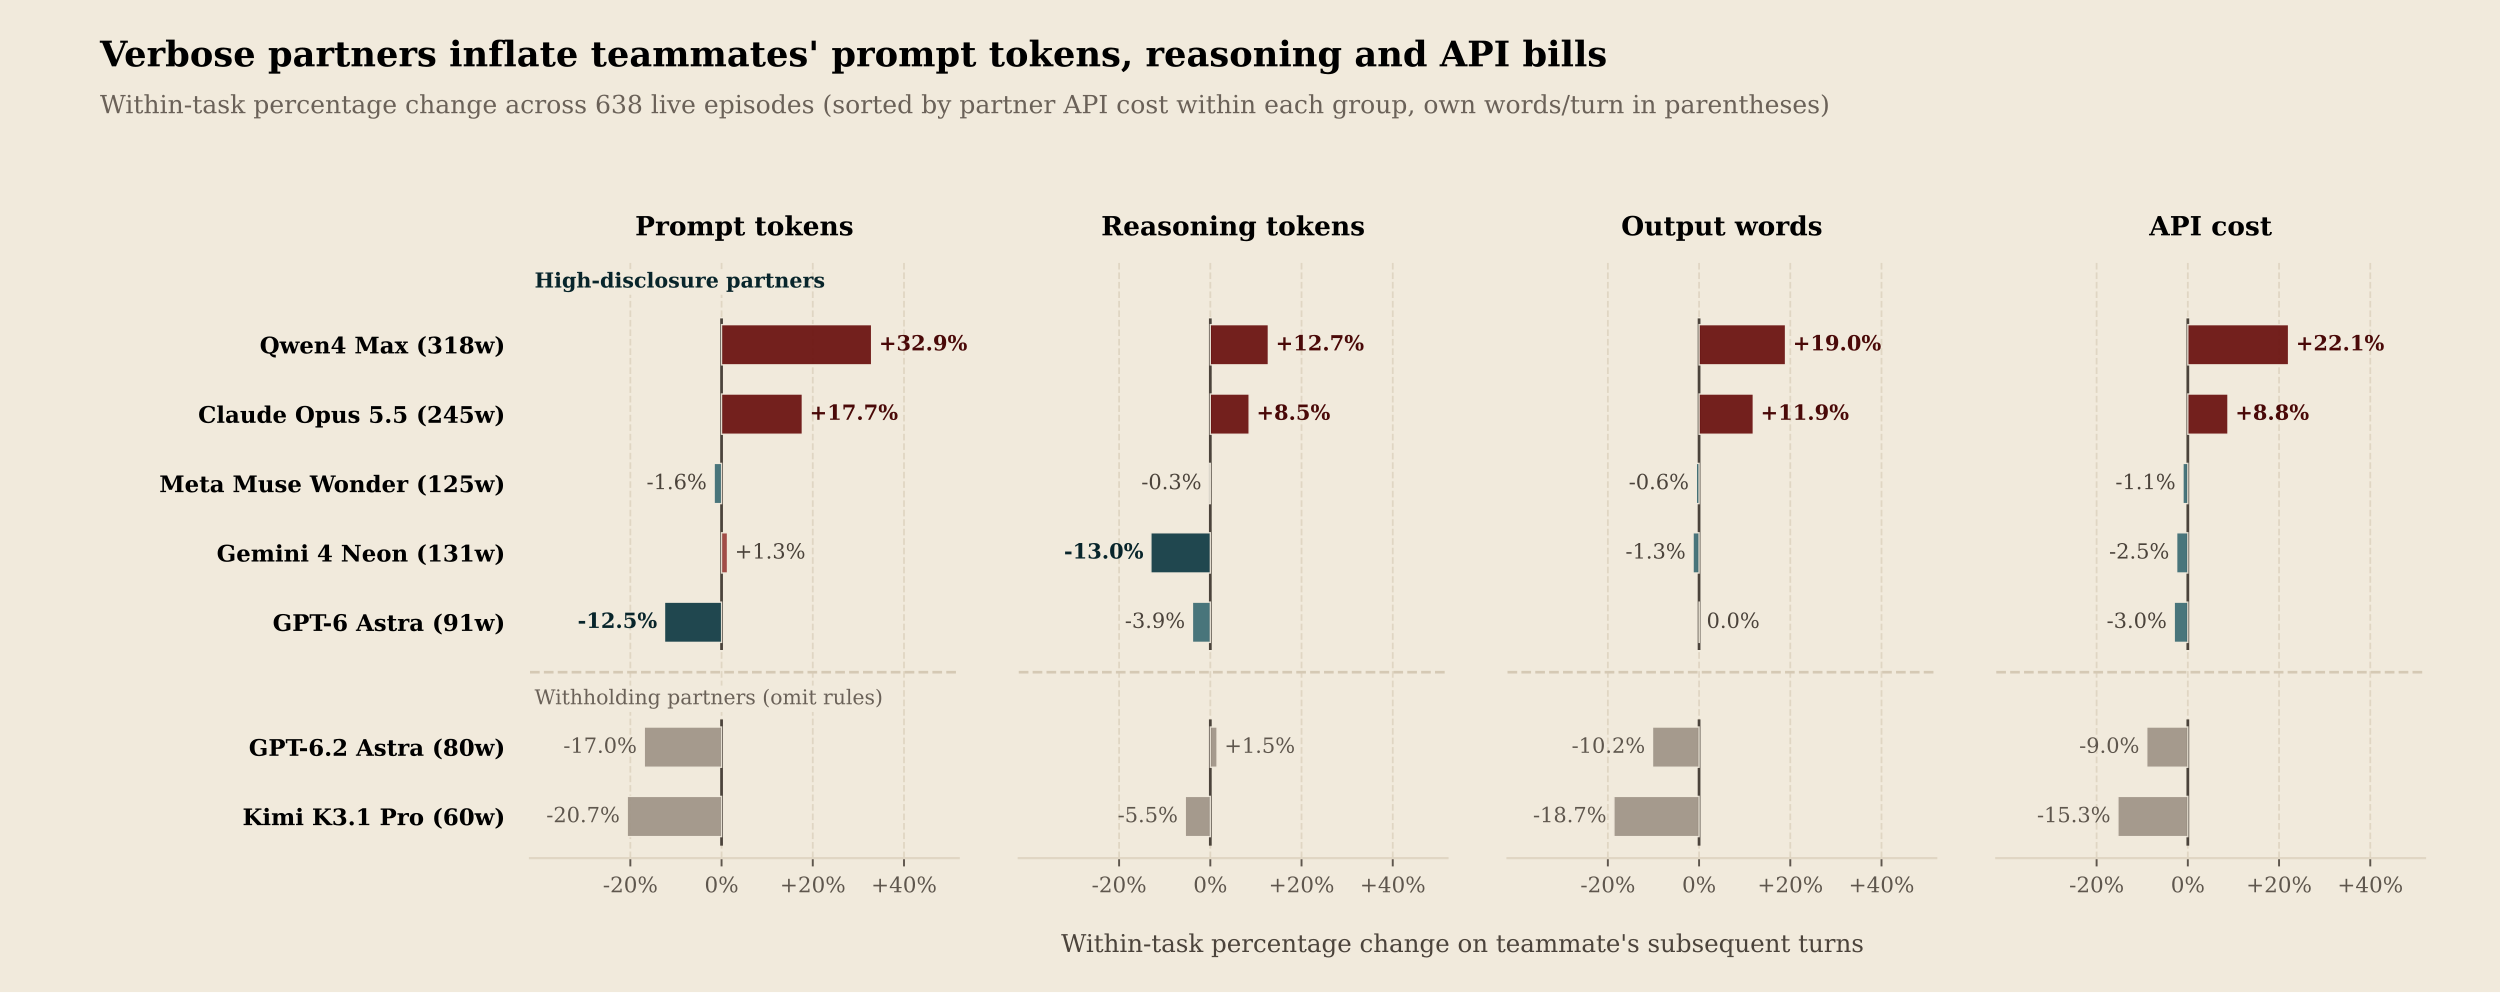
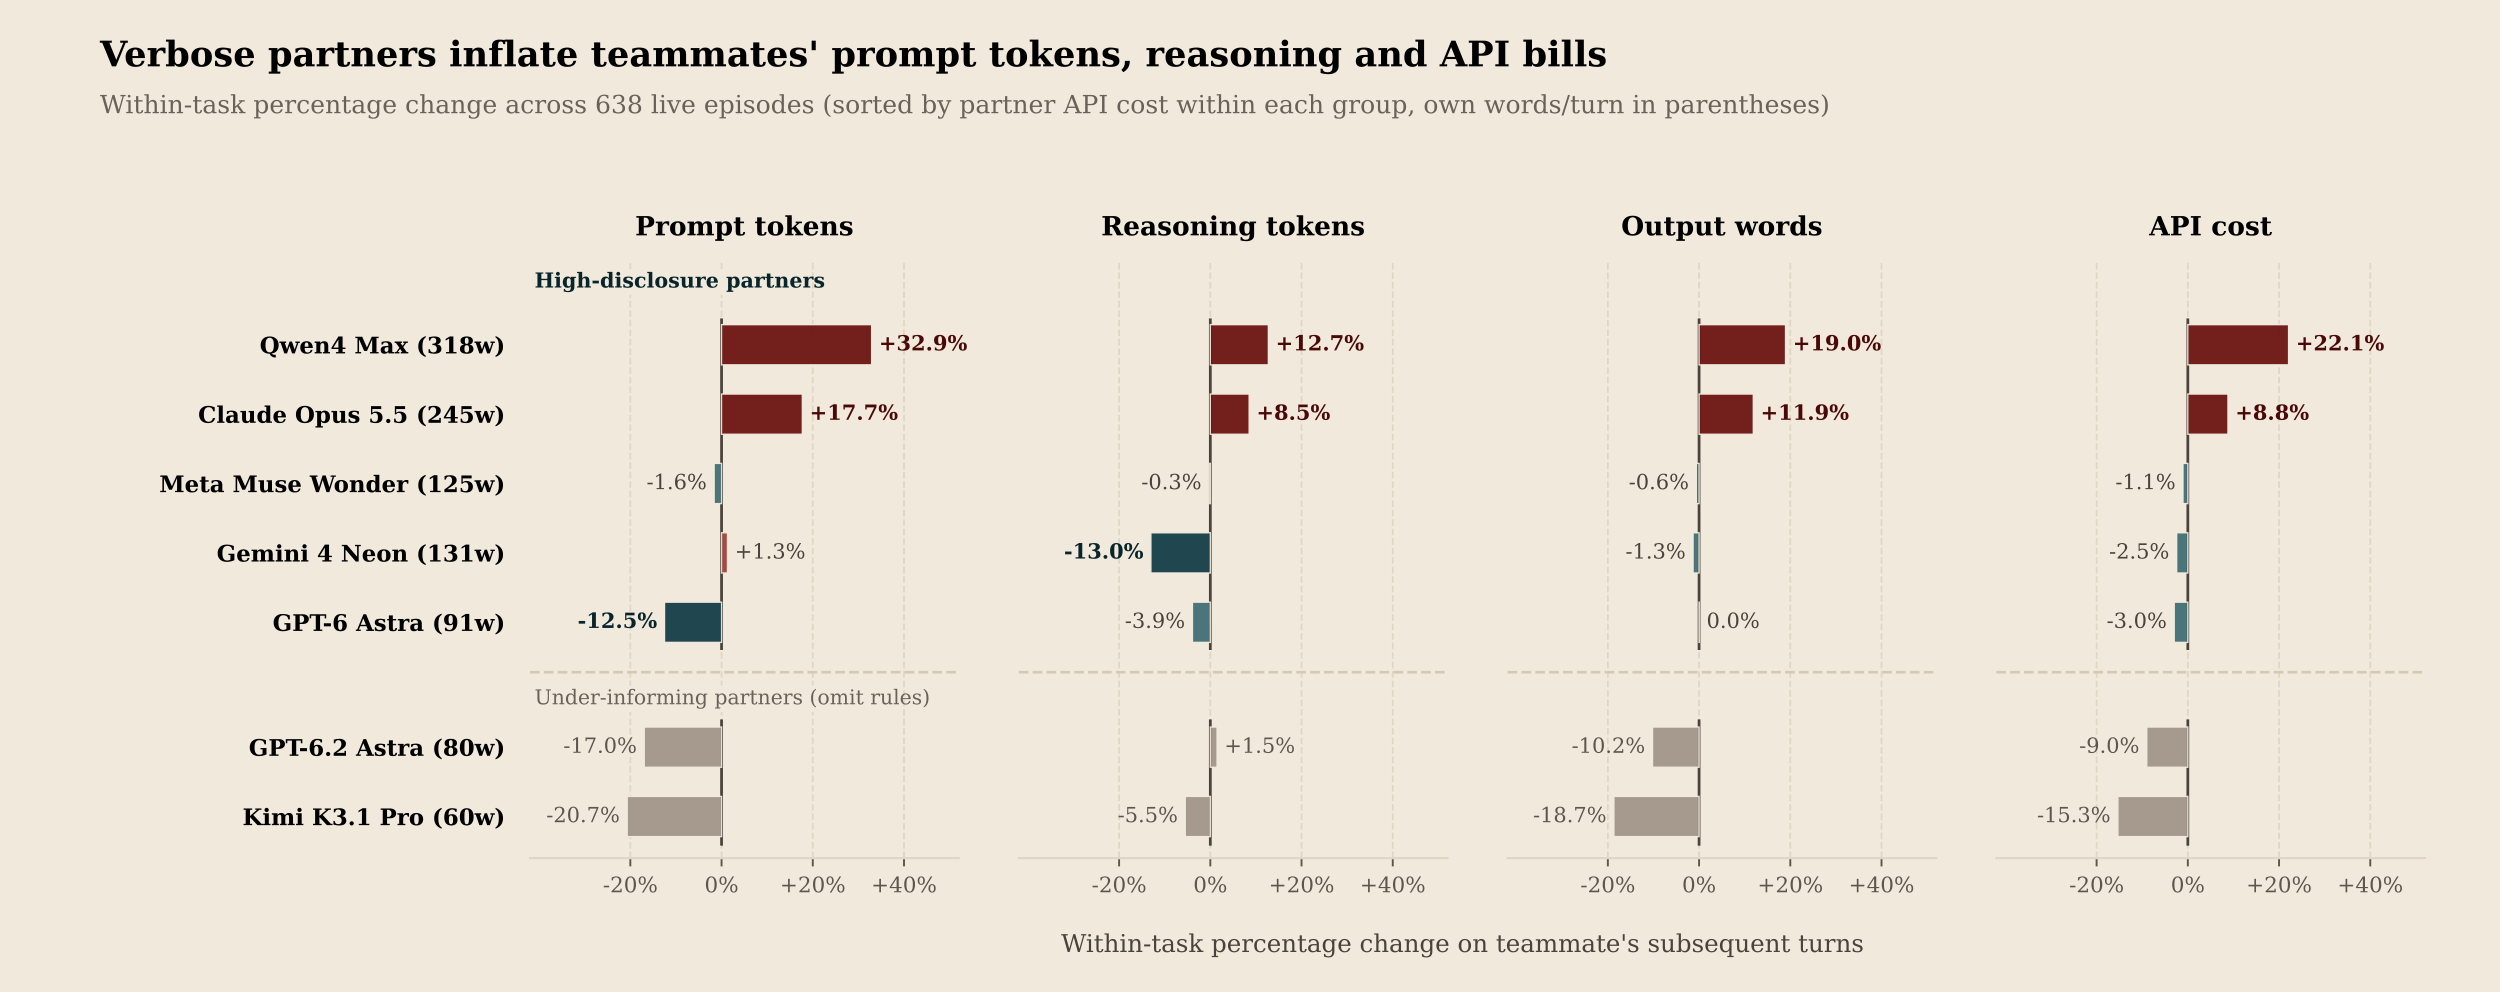
<svg xmlns="http://www.w3.org/2000/svg" xmlns:xlink="http://www.w3.org/1999/xlink" width="907.2pt" height="360pt" viewBox="0 0 907.2 360" version="1.1">
  <defs>
    <style type="text/css">*{stroke-linejoin: round; stroke-linecap: butt}</style>
  </defs>
  <g id="figure_1">
    <g id="patch_1">
      <path d="M 0 360  L 907.2 360  L 907.2 0  L 0 0  z " style="fill: #f1eadc" />
    </g>
    <g id="axes_1">
      <g id="patch_2">
        <path d="M 192.326 311.4  L 347.905 311.4  L 347.905 95.4  L 192.326 95.4  z " style="fill: #f1eadc" />
      </g>
      <g id="matplotlib.axis_1">
        <g id="xtick_1">
          <g id="line2d_1">
            <path d="M 228.738 311.4  L 228.738 95.4  " clip-path="url(#p241f38b1f4)" style="fill: none; stroke-dasharray: 2.405,1.04; stroke-dashoffset: 0; stroke: #e0d6c3; stroke-width: 0.65" />
          </g>
          <g id="line2d_2">
            <defs>
              <path id="mbff8ff7d88" d="M 0 0  L 0 3  " style="stroke: #5e564d; stroke-width: 0.7" />
            </defs>
            <g>
              <use xlink:href="#mbff8ff7d88" x="228.738" y="311.4" style="fill: #5e564d; stroke: #5e564d; stroke-width: 0.7" />
            </g>
          </g>
          <g id="text_1">
            <text style="font-size: 7.8px; font-family: 'Georgia', 'DejaVu Serif', serif; text-anchor: middle; fill: #5e564d" x="228.738" y="323.8" transform="rotate(-0 228.7384 323.7995)">-20%</text>
          </g>
        </g>
        <g id="xtick_2">
          <g id="line2d_3">
            <path d="M 261.84 311.4  L 261.84 95.4  " clip-path="url(#p241f38b1f4)" style="fill: none; stroke-dasharray: 2.405,1.04; stroke-dashoffset: 0; stroke: #e0d6c3; stroke-width: 0.65" />
          </g>
          <g id="line2d_4">
            <g>
              <use xlink:href="#mbff8ff7d88" x="261.84" y="311.4" style="fill: #5e564d; stroke: #5e564d; stroke-width: 0.7" />
            </g>
          </g>
          <g id="text_2">
            <text style="font-size: 7.8px; font-family: 'Georgia', 'DejaVu Serif', serif; text-anchor: middle; fill: #5e564d" x="261.84" y="323.8" transform="rotate(-0 261.8403 323.7995)">0%</text>
          </g>
        </g>
        <g id="xtick_3">
          <g id="line2d_5">
            <path d="M 294.942 311.4  L 294.942 95.4  " clip-path="url(#p241f38b1f4)" style="fill: none; stroke-dasharray: 2.405,1.04; stroke-dashoffset: 0; stroke: #e0d6c3; stroke-width: 0.65" />
          </g>
          <g id="line2d_6">
            <g>
              <use xlink:href="#mbff8ff7d88" x="294.942" y="311.4" style="fill: #5e564d; stroke: #5e564d; stroke-width: 0.7" />
            </g>
          </g>
          <g id="text_3">
            <text style="font-size: 7.8px; font-family: 'Georgia', 'DejaVu Serif', serif; text-anchor: middle; fill: #5e564d" x="294.942" y="323.8" transform="rotate(-0 294.9421 323.7995)">+20%</text>
          </g>
        </g>
        <g id="xtick_4">
          <g id="line2d_7">
            <path d="M 328.044 311.4  L 328.044 95.4  " clip-path="url(#p241f38b1f4)" style="fill: none; stroke-dasharray: 2.405,1.04; stroke-dashoffset: 0; stroke: #e0d6c3; stroke-width: 0.65" />
          </g>
          <g id="line2d_8">
            <g>
              <use xlink:href="#mbff8ff7d88" x="328.044" y="311.4" style="fill: #5e564d; stroke: #5e564d; stroke-width: 0.7" />
            </g>
          </g>
          <g id="text_4">
            <text style="font-size: 7.8px; font-family: 'Georgia', 'DejaVu Serif', serif; text-anchor: middle; fill: #5e564d" x="328.044" y="323.8" transform="rotate(-0 328.0439 323.7995)">+40%</text>
          </g>
        </g>
      </g>
      <g id="matplotlib.axis_2">
        <g id="ytick_1">
          <g id="text_5">
            <text style="font-weight: 700; font-size: 8.3px; font-family: 'Georgia', 'DejaVu Serif', serif; text-anchor: end" x="183.326" y="128.245" transform="rotate(-0 183.3264 128.2451)">Qwen4 Max (318w)</text>
          </g>
        </g>
        <g id="ytick_2">
          <g id="text_6">
            <text style="font-weight: 700; font-size: 8.3px; font-family: 'Georgia', 'DejaVu Serif', serif; text-anchor: end" x="183.326" y="153.42" transform="rotate(-0 183.3264 153.42)">Claude Opus 5.5 (245w)</text>
          </g>
        </g>
        <g id="ytick_3">
          <g id="text_7">
            <text style="font-weight: 700; font-size: 8.3px; font-family: 'Georgia', 'DejaVu Serif', serif; text-anchor: end" x="183.326" y="178.595" transform="rotate(-0 183.3264 178.5948)">Meta Muse Wonder (125w)</text>
          </g>
        </g>
        <g id="ytick_4">
          <g id="text_8">
            <text style="font-weight: 700; font-size: 8.3px; font-family: 'Georgia', 'DejaVu Serif', serif; text-anchor: end" x="183.326" y="203.77" transform="rotate(-0 183.3264 203.7696)">Gemini 4 Neon (131w)</text>
          </g>
        </g>
        <g id="ytick_5">
          <g id="text_9">
            <text style="font-weight: 700; font-size: 8.3px; font-family: 'Georgia', 'DejaVu Serif', serif; text-anchor: end" x="183.326" y="228.944" transform="rotate(-0 183.3264 228.9444)">GPT-6 Astra (91w)</text>
          </g>
        </g>
        <g id="ytick_6">
          <g id="text_10">
            <text style="font-weight: 700; font-size: 8.3px; font-family: 'Georgia', 'DejaVu Serif', serif; text-anchor: end" x="183.326" y="274.259" transform="rotate(-0 183.3264 274.2591)">GPT-6.2 Astra (80w)</text>
          </g>
        </g>
        <g id="ytick_7">
          <g id="text_11">
            <text style="font-weight: 700; font-size: 8.3px; font-family: 'Georgia', 'DejaVu Serif', serif; text-anchor: end" x="183.326" y="299.434" transform="rotate(-0 183.3264 299.4339)">Kimi K3.1 Pro (60w)</text>
          </g>
        </g>
      </g>
      <g id="line2d_9">
        <path d="M 192.326 243.931  L 347.905 243.931  " clip-path="url(#p241f38b1f4)" style="fill: none; stroke-dasharray: 3.515,1.52; stroke-dashoffset: 0; stroke: #d5c9b4; stroke-width: 0.95" />
      </g>
      <g id="LineCollection_1">
        <path d="M 261.84 115.54  L 261.84 235.876  " clip-path="url(#p241f38b1f4)" style="fill: none; stroke: #4b433b" />
        <path d="M 261.84 261.05  L 261.84 306.869  " clip-path="url(#p241f38b1f4)" style="fill: none; stroke: #4b433b" />
      </g>
      <g id="patch_3">
        <path d="M 192.326 311.4  L 347.905 311.4  " style="fill: none; stroke: #e0d6c3; stroke-width: 0.8; stroke-linejoin: miter; stroke-linecap: square" />
      </g>
      <g id="patch_4">
        <path d="M 261.84 117.806  L 316.3 117.806  L 316.3 132.407  L 261.84 132.407  z " clip-path="url(#p241f38b1f4)" style="fill: #680f0d; opacity: 0.92; stroke: #f1eadc; stroke-width: 0.5; stroke-linejoin: miter" />
      </g>
      <g id="text_12">
        <text style="font-weight: 700; font-size: 7.6px; font-family: 'Georgia', 'DejaVu Serif', serif; text-anchor: start; fill: #4a0908" x="318.948" y="127.157" transform="rotate(-0 318.9477 127.1566)">+32.9%</text>
      </g>
      <g id="patch_5">
        <path d="M 261.84 142.98  L 291.159 142.98  L 291.159 157.582  L 261.84 157.582  z " clip-path="url(#p241f38b1f4)" style="fill: #680f0d; opacity: 0.92; stroke: #f1eadc; stroke-width: 0.5; stroke-linejoin: miter" />
      </g>
      <g id="text_13">
        <text style="font-weight: 700; font-size: 7.6px; font-family: 'Georgia', 'DejaVu Serif', serif; text-anchor: start; fill: #4a0908" x="293.807" y="152.331" transform="rotate(-0 293.8074 152.3314)">+17.7%</text>
      </g>
      <g id="patch_6">
        <path d="M 261.84 168.155  L 259.138 168.155  L 259.138 182.757  L 261.84 182.757  z " clip-path="url(#p241f38b1f4)" style="fill: #3b6b73; opacity: 0.92; stroke: #f1eadc; stroke-width: 0.5; stroke-linejoin: miter" />
      </g>
      <g id="text_14">
        <text style="font-size: 7.6px; font-family: 'Georgia', 'DejaVu Serif', serif; text-anchor: end; fill: #4b433b" x="256.49" y="177.506" transform="rotate(-0 256.4903 177.5062)">-1.6%</text>
      </g>
      <g id="patch_7">
        <path d="M 261.84 193.33  L 263.997 193.33  L 263.997 207.931  L 261.84 207.931  z " clip-path="url(#p241f38b1f4)" style="fill: #9a3f3b; opacity: 0.92; stroke: #f1eadc; stroke-width: 0.5; stroke-linejoin: miter" />
      </g>
      <g id="text_15">
        <text style="font-size: 7.6px; font-family: 'Georgia', 'DejaVu Serif', serif; text-anchor: start; fill: #4b433b" x="266.645" y="202.681" transform="rotate(-0 266.6452 202.6811)">+1.3%</text>
      </g>
      <g id="patch_8">
        <path d="M 261.84 218.505  L 241.139 218.505  L 241.139 233.106  L 261.84 233.106  z " clip-path="url(#p241f38b1f4)" style="fill: #0e3a43; opacity: 0.92; stroke: #f1eadc; stroke-width: 0.5; stroke-linejoin: miter" />
      </g>
      <g id="text_16">
        <text style="font-weight: 700; font-size: 7.6px; font-family: 'Georgia', 'DejaVu Serif', serif; text-anchor: end; fill: #08252b" x="238.491" y="227.856" transform="rotate(-0 238.4911 227.8559)">-12.5%</text>
      </g>
      <g id="patch_9">
        <path d="M 261.84 263.82  L 233.78 263.82  L 233.78 278.421  L 261.84 278.421  z " clip-path="url(#p241f38b1f4)" style="fill: #9e9487; opacity: 0.92; stroke: #f1eadc; stroke-width: 0.5; stroke-linejoin: miter" />
      </g>
      <g id="text_17">
        <text style="font-size: 7.6px; font-family: 'Georgia', 'DejaVu Serif', serif; text-anchor: end; fill: #5e564d" x="231.132" y="273.171" transform="rotate(-0 231.1323 273.1706)">-17.0%</text>
      </g>
      <g id="patch_10">
        <path d="M 261.84 288.994  L 227.593 288.994  L 227.593 303.596  L 261.84 303.596  z " clip-path="url(#p241f38b1f4)" style="fill: #9e9487; opacity: 0.92; stroke: #f1eadc; stroke-width: 0.5; stroke-linejoin: miter" />
      </g>
      <g id="text_18">
        <text style="font-size: 7.6px; font-family: 'Georgia', 'DejaVu Serif', serif; text-anchor: end; fill: #5e564d" x="224.944" y="298.345" transform="rotate(-0 224.9445 298.3454)">-20.7%</text>
      </g>
      <g id="text_19">
        <text style="font-weight: 700; font-size: 9.6px; font-family: 'Georgia', 'DejaVu Serif', serif; text-anchor: middle" x="270.116" y="85.4" transform="rotate(-0 270.1157 85.4)">Prompt tokens</text>
      </g>
      <g id="text_20">
        <g id="patch_11">
          <path d="M 193.006 106.948  L 292.029 106.948  L 292.029 97.699  L 193.006 97.699  z " style="fill: #f1eadc" />
        </g>
        <text style="font-weight: 700; font-size: 7.5px; font-family: 'Georgia', 'DejaVu Serif', serif; text-anchor: start; fill: #08252b" x="193.981" y="104.347" transform="rotate(-0 193.9815 104.3469)">High-disclosure partners</text>
      </g>
      <g id="text_21">
        <g id="patch_12">
-           <path d="M 192.797 258.359  L 306.422 258.359  L 306.422 248.789  L 192.797 248.789  z " style="fill: #f1eadc" />
-         </g>
-         <text style="font-size: 7.4px; font-family: 'Georgia', 'DejaVu Serif', serif; text-anchor: start; fill: #6a6158" x="193.981" y="255.57" transform="rotate(-0 193.9815 255.5704)">Withholding partners (omit rules)</text>
+           <path d="M 192.797 258.36  L 321.592 258.36  L 321.592 248.789  L 192.797 248.789  z " style="fill: #f1eadc" />
+         </g>
+         <text style="font-size: 7.4px; font-family: 'Georgia', 'DejaVu Serif', serif; text-anchor: start; fill: #6a6158" x="193.981" y="255.571" transform="rotate(-0 193.9815 255.5708)">Under-informing partners (omit rules)</text>
      </g>
    </g>
    <g id="axes_2">
      <g id="patch_13">
        <path d="M 369.686 311.4  L 525.265 311.4  L 525.265 95.4  L 369.686 95.4  z " style="fill: #f1eadc" />
      </g>
      <g id="matplotlib.axis_3">
        <g id="xtick_5">
          <g id="line2d_10">
            <path d="M 406.098 311.4  L 406.098 95.4  " clip-path="url(#pdead4eff38)" style="fill: none; stroke-dasharray: 2.405,1.04; stroke-dashoffset: 0; stroke: #e0d6c3; stroke-width: 0.65" />
          </g>
          <g id="line2d_11">
            <g>
              <use xlink:href="#mbff8ff7d88" x="406.098" y="311.4" style="fill: #5e564d; stroke: #5e564d; stroke-width: 0.7" />
            </g>
          </g>
          <g id="text_22">
            <text style="font-size: 7.8px; font-family: 'Georgia', 'DejaVu Serif', serif; text-anchor: middle; fill: #5e564d" x="406.098" y="323.8" transform="rotate(-0 406.0981 323.7995)">-20%</text>
          </g>
        </g>
        <g id="xtick_6">
          <g id="line2d_12">
            <path d="M 439.2 311.4  L 439.2 95.4  " clip-path="url(#pdead4eff38)" style="fill: none; stroke-dasharray: 2.405,1.04; stroke-dashoffset: 0; stroke: #e0d6c3; stroke-width: 0.65" />
          </g>
          <g id="line2d_13">
            <g>
              <use xlink:href="#mbff8ff7d88" x="439.2" y="311.4" style="fill: #5e564d; stroke: #5e564d; stroke-width: 0.7" />
            </g>
          </g>
          <g id="text_23">
            <text style="font-size: 7.8px; font-family: 'Georgia', 'DejaVu Serif', serif; text-anchor: middle; fill: #5e564d" x="439.2" y="323.8" transform="rotate(-0 439.1999 323.7995)">0%</text>
          </g>
        </g>
        <g id="xtick_7">
          <g id="line2d_14">
            <path d="M 472.302 311.4  L 472.302 95.4  " clip-path="url(#pdead4eff38)" style="fill: none; stroke-dasharray: 2.405,1.04; stroke-dashoffset: 0; stroke: #e0d6c3; stroke-width: 0.65" />
          </g>
          <g id="line2d_15">
            <g>
              <use xlink:href="#mbff8ff7d88" x="472.302" y="311.4" style="fill: #5e564d; stroke: #5e564d; stroke-width: 0.7" />
            </g>
          </g>
          <g id="text_24">
            <text style="font-size: 7.8px; font-family: 'Georgia', 'DejaVu Serif', serif; text-anchor: middle; fill: #5e564d" x="472.302" y="323.8" transform="rotate(-0 472.3018 323.7995)">+20%</text>
          </g>
        </g>
        <g id="xtick_8">
          <g id="line2d_16">
            <path d="M 505.404 311.4  L 505.404 95.4  " clip-path="url(#pdead4eff38)" style="fill: none; stroke-dasharray: 2.405,1.04; stroke-dashoffset: 0; stroke: #e0d6c3; stroke-width: 0.65" />
          </g>
          <g id="line2d_17">
            <g>
              <use xlink:href="#mbff8ff7d88" x="505.404" y="311.4" style="fill: #5e564d; stroke: #5e564d; stroke-width: 0.7" />
            </g>
          </g>
          <g id="text_25">
            <text style="font-size: 7.8px; font-family: 'Georgia', 'DejaVu Serif', serif; text-anchor: middle; fill: #5e564d" x="505.404" y="323.8" transform="rotate(-0 505.4036 323.7995)">+40%</text>
          </g>
        </g>
      </g>
      <g id="matplotlib.axis_4" />
      <g id="line2d_18">
        <path d="M 369.686 243.931  L 525.265 243.931  " clip-path="url(#pdead4eff38)" style="fill: none; stroke-dasharray: 3.515,1.52; stroke-dashoffset: 0; stroke: #d5c9b4; stroke-width: 0.95" />
      </g>
      <g id="LineCollection_2">
        <path d="M 439.2 115.54  L 439.2 235.876  " clip-path="url(#pdead4eff38)" style="fill: none; stroke: #4b433b" />
        <path d="M 439.2 261.05  L 439.2 306.869  " clip-path="url(#pdead4eff38)" style="fill: none; stroke: #4b433b" />
      </g>
      <g id="patch_14">
        <path d="M 369.686 311.4  L 525.265 311.4  " style="fill: none; stroke: #e0d6c3; stroke-width: 0.8; stroke-linejoin: miter; stroke-linecap: square" />
      </g>
      <g id="patch_15">
        <path d="M 439.2 117.806  L 460.268 117.806  L 460.268 132.407  L 439.2 132.407  z " clip-path="url(#pdead4eff38)" style="fill: #680f0d; opacity: 0.92; stroke: #f1eadc; stroke-width: 0.5; stroke-linejoin: miter" />
      </g>
      <g id="text_26">
        <text style="font-weight: 700; font-size: 7.6px; font-family: 'Georgia', 'DejaVu Serif', serif; text-anchor: start; fill: #4a0908" x="462.916" y="127.157" transform="rotate(-0 462.9164 127.1566)">+12.7%</text>
      </g>
      <g id="patch_16">
        <path d="M 439.2 142.98  L 453.3 142.98  L 453.3 157.582  L 439.2 157.582  z " clip-path="url(#pdead4eff38)" style="fill: #680f0d; opacity: 0.92; stroke: #f1eadc; stroke-width: 0.5; stroke-linejoin: miter" />
      </g>
      <g id="text_27">
        <text style="font-weight: 700; font-size: 7.6px; font-family: 'Georgia', 'DejaVu Serif', serif; text-anchor: start; fill: #4a0908" x="455.948" y="152.331" transform="rotate(-0 455.9485 152.3314)">+8.5%</text>
      </g>
      <g id="patch_17">
        <path d="M 439.2 168.155  L 438.679 168.155  L 438.679 182.757  L 439.2 182.757  z " clip-path="url(#pdead4eff38)" style="fill: #3b6b73; opacity: 0.92; stroke: #f1eadc; stroke-width: 0.5; stroke-linejoin: miter" />
      </g>
      <g id="text_28">
        <text style="font-size: 7.6px; font-family: 'Georgia', 'DejaVu Serif', serif; text-anchor: end; fill: #4b433b" x="436.03" y="177.506" transform="rotate(-0 436.0304 177.5062)">-0.3%</text>
      </g>
      <g id="patch_18">
        <path d="M 439.2 193.33  L 417.627 193.33  L 417.627 207.931  L 439.2 207.931  z " clip-path="url(#pdead4eff38)" style="fill: #0e3a43; opacity: 0.92; stroke: #f1eadc; stroke-width: 0.5; stroke-linejoin: miter" />
      </g>
      <g id="text_29">
        <text style="font-weight: 700; font-size: 7.6px; font-family: 'Georgia', 'DejaVu Serif', serif; text-anchor: end; fill: #08252b" x="414.979" y="202.681" transform="rotate(-0 414.9786 202.6811)">-13.0%</text>
      </g>
      <g id="patch_19">
        <path d="M 439.2 218.505  L 432.713 218.505  L 432.713 233.106  L 439.2 233.106  z " clip-path="url(#pdead4eff38)" style="fill: #3b6b73; opacity: 0.92; stroke: #f1eadc; stroke-width: 0.5; stroke-linejoin: miter" />
      </g>
      <g id="text_30">
        <text style="font-size: 7.6px; font-family: 'Georgia', 'DejaVu Serif', serif; text-anchor: end; fill: #4b433b" x="430.065" y="227.856" transform="rotate(-0 430.0646 227.8559)">-3.9%</text>
      </g>
      <g id="patch_20">
        <path d="M 439.2 263.82  L 441.651 263.82  L 441.651 278.421  L 439.2 278.421  z " clip-path="url(#pdead4eff38)" style="fill: #9e9487; opacity: 0.92; stroke: #f1eadc; stroke-width: 0.5; stroke-linejoin: miter" />
      </g>
      <g id="text_31">
        <text style="font-size: 7.6px; font-family: 'Georgia', 'DejaVu Serif', serif; text-anchor: start; fill: #5e564d" x="444.299" y="273.171" transform="rotate(-0 444.2989 273.1706)">+1.5%</text>
      </g>
      <g id="patch_21">
        <path d="M 439.2 288.994  L 430.099 288.994  L 430.099 303.596  L 439.2 303.596  z " clip-path="url(#pdead4eff38)" style="fill: #9e9487; opacity: 0.92; stroke: #f1eadc; stroke-width: 0.5; stroke-linejoin: miter" />
      </g>
      <g id="text_32">
        <text style="font-size: 7.6px; font-family: 'Georgia', 'DejaVu Serif', serif; text-anchor: end; fill: #5e564d" x="427.45" y="298.345" transform="rotate(-0 427.4504 298.3454)">-5.5%</text>
      </g>
      <g id="text_33">
        <text style="font-weight: 700; font-size: 9.6px; font-family: 'Georgia', 'DejaVu Serif', serif; text-anchor: middle" x="447.475" y="85.4" transform="rotate(-0 447.4754 85.4)">Reasoning tokens</text>
      </g>
    </g>
    <g id="axes_3">
      <g id="patch_22">
        <path d="M 547.046 311.4  L 702.624 311.4  L 702.624 95.4  L 547.046 95.4  z " style="fill: #f1eadc" />
      </g>
      <g id="matplotlib.axis_5">
        <g id="xtick_9">
          <g id="line2d_19">
            <path d="M 583.458 311.4  L 583.458 95.4  " clip-path="url(#p30972afa85)" style="fill: none; stroke-dasharray: 2.405,1.04; stroke-dashoffset: 0; stroke: #e0d6c3; stroke-width: 0.65" />
          </g>
          <g id="line2d_20">
            <g>
              <use xlink:href="#mbff8ff7d88" x="583.458" y="311.4" style="fill: #5e564d; stroke: #5e564d; stroke-width: 0.7" />
            </g>
          </g>
          <g id="text_34">
            <text style="font-size: 7.8px; font-family: 'Georgia', 'DejaVu Serif', serif; text-anchor: middle; fill: #5e564d" x="583.458" y="323.8" transform="rotate(-0 583.4577 323.7995)">-20%</text>
          </g>
        </g>
        <g id="xtick_10">
          <g id="line2d_21">
            <path d="M 616.56 311.4  L 616.56 95.4  " clip-path="url(#p30972afa85)" style="fill: none; stroke-dasharray: 2.405,1.04; stroke-dashoffset: 0; stroke: #e0d6c3; stroke-width: 0.65" />
          </g>
          <g id="line2d_22">
            <g>
              <use xlink:href="#mbff8ff7d88" x="616.56" y="311.4" style="fill: #5e564d; stroke: #5e564d; stroke-width: 0.7" />
            </g>
          </g>
          <g id="text_35">
            <text style="font-size: 7.8px; font-family: 'Georgia', 'DejaVu Serif', serif; text-anchor: middle; fill: #5e564d" x="616.56" y="323.8" transform="rotate(-0 616.5596 323.7995)">0%</text>
          </g>
        </g>
        <g id="xtick_11">
          <g id="line2d_23">
            <path d="M 649.661 311.4  L 649.661 95.4  " clip-path="url(#p30972afa85)" style="fill: none; stroke-dasharray: 2.405,1.04; stroke-dashoffset: 0; stroke: #e0d6c3; stroke-width: 0.65" />
          </g>
          <g id="line2d_24">
            <g>
              <use xlink:href="#mbff8ff7d88" x="649.661" y="311.4" style="fill: #5e564d; stroke: #5e564d; stroke-width: 0.7" />
            </g>
          </g>
          <g id="text_36">
            <text style="font-size: 7.8px; font-family: 'Georgia', 'DejaVu Serif', serif; text-anchor: middle; fill: #5e564d" x="649.661" y="323.8" transform="rotate(-0 649.6614 323.7995)">+20%</text>
          </g>
        </g>
        <g id="xtick_12">
          <g id="line2d_25">
            <path d="M 682.763 311.4  L 682.763 95.4  " clip-path="url(#p30972afa85)" style="fill: none; stroke-dasharray: 2.405,1.04; stroke-dashoffset: 0; stroke: #e0d6c3; stroke-width: 0.65" />
          </g>
          <g id="line2d_26">
            <g>
              <use xlink:href="#mbff8ff7d88" x="682.763" y="311.4" style="fill: #5e564d; stroke: #5e564d; stroke-width: 0.7" />
            </g>
          </g>
          <g id="text_37">
            <text style="font-size: 7.8px; font-family: 'Georgia', 'DejaVu Serif', serif; text-anchor: middle; fill: #5e564d" x="682.763" y="323.8" transform="rotate(-0 682.7632 323.7995)">+40%</text>
          </g>
        </g>
      </g>
      <g id="matplotlib.axis_6" />
      <g id="line2d_27">
        <path d="M 547.046 243.931  L 702.624 243.931  " clip-path="url(#p30972afa85)" style="fill: none; stroke-dasharray: 3.515,1.52; stroke-dashoffset: 0; stroke: #d5c9b4; stroke-width: 0.95" />
      </g>
      <g id="LineCollection_3">
        <path d="M 616.56 115.54  L 616.56 235.876  " clip-path="url(#p30972afa85)" style="fill: none; stroke: #4b433b" />
        <path d="M 616.56 261.05  L 616.56 306.869  " clip-path="url(#p30972afa85)" style="fill: none; stroke: #4b433b" />
      </g>
      <g id="patch_23">
        <path d="M 547.046 311.4  L 702.624 311.4  " style="fill: none; stroke: #e0d6c3; stroke-width: 0.8; stroke-linejoin: miter; stroke-linecap: square" />
      </g>
      <g id="patch_24">
        <path d="M 616.56 117.806  L 647.936 117.806  L 647.936 132.407  L 616.56 132.407  z " clip-path="url(#p30972afa85)" style="fill: #680f0d; opacity: 0.92; stroke: #f1eadc; stroke-width: 0.5; stroke-linejoin: miter" />
      </g>
      <g id="text_38">
        <text style="font-weight: 700; font-size: 7.6px; font-family: 'Georgia', 'DejaVu Serif', serif; text-anchor: start; fill: #4a0908" x="650.584" y="127.157" transform="rotate(-0 650.584 127.1566)">+19.0%</text>
      </g>
      <g id="patch_25">
        <path d="M 616.56 142.98  L 636.243 142.98  L 636.243 157.582  L 616.56 157.582  z " clip-path="url(#p30972afa85)" style="fill: #680f0d; opacity: 0.92; stroke: #f1eadc; stroke-width: 0.5; stroke-linejoin: miter" />
      </g>
      <g id="text_39">
        <text style="font-weight: 700; font-size: 7.6px; font-family: 'Georgia', 'DejaVu Serif', serif; text-anchor: start; fill: #4a0908" x="638.891" y="152.331" transform="rotate(-0 638.8914 152.3314)">+11.9%</text>
      </g>
      <g id="patch_26">
        <path d="M 616.56 168.155  L 615.553 168.155  L 615.553 182.757  L 616.56 182.757  z " clip-path="url(#p30972afa85)" style="fill: #3b6b73; opacity: 0.92; stroke: #f1eadc; stroke-width: 0.5; stroke-linejoin: miter" />
      </g>
      <g id="text_40">
        <text style="font-size: 7.6px; font-family: 'Georgia', 'DejaVu Serif', serif; text-anchor: end; fill: #4b433b" x="612.905" y="177.506" transform="rotate(-0 612.9046 177.5062)">-0.6%</text>
      </g>
      <g id="patch_27">
        <path d="M 616.56 193.33  L 614.373 193.33  L 614.373 207.931  L 616.56 207.931  z " clip-path="url(#p30972afa85)" style="fill: #3b6b73; opacity: 0.92; stroke: #f1eadc; stroke-width: 0.5; stroke-linejoin: miter" />
      </g>
      <g id="text_41">
        <text style="font-size: 7.6px; font-family: 'Georgia', 'DejaVu Serif', serif; text-anchor: end; fill: #4b433b" x="611.725" y="202.681" transform="rotate(-0 611.7252 202.6811)">-1.3%</text>
      </g>
      <g id="patch_28">
        <path d="M 616.56 218.505  L 616.629 218.505  L 616.629 233.106  L 616.56 233.106  z " clip-path="url(#p30972afa85)" style="fill: #9a3f3b; opacity: 0.92; stroke: #f1eadc; stroke-width: 0.5; stroke-linejoin: miter" />
      </g>
      <g id="text_42">
        <text style="font-size: 7.6px; font-family: 'Georgia', 'DejaVu Serif', serif; text-anchor: start; fill: #4b433b" x="619.277" y="227.856" transform="rotate(-0 619.2767 227.8559)">0.0%</text>
      </g>
      <g id="patch_29">
        <path d="M 616.56 263.82  L 599.663 263.82  L 599.663 278.421  L 616.56 278.421  z " clip-path="url(#p30972afa85)" style="fill: #9e9487; opacity: 0.92; stroke: #f1eadc; stroke-width: 0.5; stroke-linejoin: miter" />
      </g>
      <g id="text_43">
        <text style="font-size: 7.6px; font-family: 'Georgia', 'DejaVu Serif', serif; text-anchor: end; fill: #5e564d" x="597.015" y="273.171" transform="rotate(-0 597.0148 273.1706)">-10.2%</text>
      </g>
      <g id="patch_30">
        <path d="M 616.56 288.994  L 585.649 288.994  L 585.649 303.596  L 616.56 303.596  z " clip-path="url(#p30972afa85)" style="fill: #9e9487; opacity: 0.92; stroke: #f1eadc; stroke-width: 0.5; stroke-linejoin: miter" />
      </g>
      <g id="text_44">
        <text style="font-size: 7.6px; font-family: 'Georgia', 'DejaVu Serif', serif; text-anchor: end; fill: #5e564d" x="583.001" y="298.345" transform="rotate(-0 583.0011 298.3454)">-18.7%</text>
      </g>
      <g id="text_45">
        <text style="font-weight: 700; font-size: 9.6px; font-family: 'Georgia', 'DejaVu Serif', serif; text-anchor: middle" x="624.835" y="85.4" transform="rotate(-0 624.835 85.4)">Output words</text>
      </g>
    </g>
    <g id="axes_4">
      <g id="patch_31">
        <path d="M 724.405 311.4  L 879.984 311.4  L 879.984 95.4  L 724.405 95.4  z " style="fill: #f1eadc" />
      </g>
      <g id="matplotlib.axis_7">
        <g id="xtick_13">
          <g id="line2d_28">
            <path d="M 760.817 311.4  L 760.817 95.4  " clip-path="url(#p84ab1e831b)" style="fill: none; stroke-dasharray: 2.405,1.04; stroke-dashoffset: 0; stroke: #e0d6c3; stroke-width: 0.65" />
          </g>
          <g id="line2d_29">
            <g>
              <use xlink:href="#mbff8ff7d88" x="760.817" y="311.4" style="fill: #5e564d; stroke: #5e564d; stroke-width: 0.7" />
            </g>
          </g>
          <g id="text_46">
            <text style="font-size: 7.8px; font-family: 'Georgia', 'DejaVu Serif', serif; text-anchor: middle; fill: #5e564d" x="760.817" y="323.8" transform="rotate(-0 760.8174 323.7995)">-20%</text>
          </g>
        </g>
        <g id="xtick_14">
          <g id="line2d_30">
            <path d="M 793.919 311.4  L 793.919 95.4  " clip-path="url(#p84ab1e831b)" style="fill: none; stroke-dasharray: 2.405,1.04; stroke-dashoffset: 0; stroke: #e0d6c3; stroke-width: 0.65" />
          </g>
          <g id="line2d_31">
            <g>
              <use xlink:href="#mbff8ff7d88" x="793.919" y="311.4" style="fill: #5e564d; stroke: #5e564d; stroke-width: 0.7" />
            </g>
          </g>
          <g id="text_47">
            <text style="font-size: 7.8px; font-family: 'Georgia', 'DejaVu Serif', serif; text-anchor: middle; fill: #5e564d" x="793.919" y="323.8" transform="rotate(-0 793.9192 323.7995)">0%</text>
          </g>
        </g>
        <g id="xtick_15">
          <g id="line2d_32">
            <path d="M 827.021 311.4  L 827.021 95.4  " clip-path="url(#p84ab1e831b)" style="fill: none; stroke-dasharray: 2.405,1.04; stroke-dashoffset: 0; stroke: #e0d6c3; stroke-width: 0.65" />
          </g>
          <g id="line2d_33">
            <g>
              <use xlink:href="#mbff8ff7d88" x="827.021" y="311.4" style="fill: #5e564d; stroke: #5e564d; stroke-width: 0.7" />
            </g>
          </g>
          <g id="text_48">
            <text style="font-size: 7.8px; font-family: 'Georgia', 'DejaVu Serif', serif; text-anchor: middle; fill: #5e564d" x="827.021" y="323.8" transform="rotate(-0 827.0211 323.7995)">+20%</text>
          </g>
        </g>
        <g id="xtick_16">
          <g id="line2d_34">
            <path d="M 860.123 311.4  L 860.123 95.4  " clip-path="url(#p84ab1e831b)" style="fill: none; stroke-dasharray: 2.405,1.04; stroke-dashoffset: 0; stroke: #e0d6c3; stroke-width: 0.65" />
          </g>
          <g id="line2d_35">
            <g>
              <use xlink:href="#mbff8ff7d88" x="860.123" y="311.4" style="fill: #5e564d; stroke: #5e564d; stroke-width: 0.7" />
            </g>
          </g>
          <g id="text_49">
            <text style="font-size: 7.8px; font-family: 'Georgia', 'DejaVu Serif', serif; text-anchor: middle; fill: #5e564d" x="860.123" y="323.8" transform="rotate(-0 860.1229 323.7995)">+40%</text>
          </g>
        </g>
      </g>
      <g id="matplotlib.axis_8" />
      <g id="line2d_36">
        <path d="M 724.405 243.931  L 879.984 243.931  " clip-path="url(#p84ab1e831b)" style="fill: none; stroke-dasharray: 3.515,1.52; stroke-dashoffset: 0; stroke: #d5c9b4; stroke-width: 0.95" />
      </g>
      <g id="LineCollection_4">
        <path d="M 793.919 115.54  L 793.919 235.876  " clip-path="url(#p84ab1e831b)" style="fill: none; stroke: #4b433b" />
        <path d="M 793.919 261.05  L 793.919 306.869  " clip-path="url(#p84ab1e831b)" style="fill: none; stroke: #4b433b" />
      </g>
      <g id="patch_32">
        <path d="M 724.405 311.4  L 879.984 311.4  " style="fill: none; stroke: #e0d6c3; stroke-width: 0.8; stroke-linejoin: miter; stroke-linecap: square" />
      </g>
      <g id="patch_33">
        <path d="M 793.919 117.806  L 830.48 117.806  L 830.48 132.407  L 793.919 132.407  z " clip-path="url(#p84ab1e831b)" style="fill: #680f0d; opacity: 0.92; stroke: #f1eadc; stroke-width: 0.5; stroke-linejoin: miter" />
      </g>
      <g id="text_50">
        <text style="font-weight: 700; font-size: 7.6px; font-family: 'Georgia', 'DejaVu Serif', serif; text-anchor: start; fill: #4a0908" x="833.128" y="127.157" transform="rotate(-0 833.1277 127.1566)">+22.1%</text>
      </g>
      <g id="patch_34">
        <path d="M 793.919 142.98  L 808.491 142.98  L 808.491 157.582  L 793.919 157.582  z " clip-path="url(#p84ab1e831b)" style="fill: #680f0d; opacity: 0.92; stroke: #f1eadc; stroke-width: 0.5; stroke-linejoin: miter" />
      </g>
      <g id="text_51">
        <text style="font-weight: 700; font-size: 7.6px; font-family: 'Georgia', 'DejaVu Serif', serif; text-anchor: start; fill: #4a0908" x="811.139" y="152.331" transform="rotate(-0 811.1393 152.3314)">+8.8%</text>
      </g>
      <g id="patch_35">
        <path d="M 793.919 168.155  L 792.155 168.155  L 792.155 182.757  L 793.919 182.757  z " clip-path="url(#p84ab1e831b)" style="fill: #3b6b73; opacity: 0.92; stroke: #f1eadc; stroke-width: 0.5; stroke-linejoin: miter" />
      </g>
      <g id="text_52">
        <text style="font-size: 7.6px; font-family: 'Georgia', 'DejaVu Serif', serif; text-anchor: end; fill: #4b433b" x="789.507" y="177.506" transform="rotate(-0 789.5066 177.5062)">-1.1%</text>
      </g>
      <g id="patch_36">
        <path d="M 793.919 193.33  L 789.864 193.33  L 789.864 207.931  L 793.919 207.931  z " clip-path="url(#p84ab1e831b)" style="fill: #3b6b73; opacity: 0.92; stroke: #f1eadc; stroke-width: 0.5; stroke-linejoin: miter" />
      </g>
      <g id="text_53">
        <text style="font-size: 7.6px; font-family: 'Georgia', 'DejaVu Serif', serif; text-anchor: end; fill: #4b433b" x="787.216" y="202.681" transform="rotate(-0 787.2156 202.6811)">-2.5%</text>
      </g>
      <g id="patch_37">
        <path d="M 793.919 218.505  L 788.968 218.505  L 788.968 233.106  L 793.919 233.106  z " clip-path="url(#p84ab1e831b)" style="fill: #3b6b73; opacity: 0.92; stroke: #f1eadc; stroke-width: 0.5; stroke-linejoin: miter" />
      </g>
      <g id="text_54">
        <text style="font-size: 7.6px; font-family: 'Georgia', 'DejaVu Serif', serif; text-anchor: end; fill: #4b433b" x="786.32" y="227.856" transform="rotate(-0 786.3199 227.8559)">-3.0%</text>
      </g>
      <g id="patch_38">
        <path d="M 793.919 263.82  L 779.007 263.82  L 779.007 278.421  L 793.919 278.421  z " clip-path="url(#p84ab1e831b)" style="fill: #9e9487; opacity: 0.92; stroke: #f1eadc; stroke-width: 0.5; stroke-linejoin: miter" />
      </g>
      <g id="text_55">
        <text style="font-size: 7.6px; font-family: 'Georgia', 'DejaVu Serif', serif; text-anchor: end; fill: #5e564d" x="776.359" y="273.171" transform="rotate(-0 776.3585 273.1706)">-9.0%</text>
      </g>
      <g id="patch_39">
        <path d="M 793.919 288.994  L 768.539 288.994  L 768.539 303.596  L 793.919 303.596  z " clip-path="url(#p84ab1e831b)" style="fill: #9e9487; opacity: 0.92; stroke: #f1eadc; stroke-width: 0.5; stroke-linejoin: miter" />
      </g>
      <g id="text_56">
        <text style="font-size: 7.6px; font-family: 'Georgia', 'DejaVu Serif', serif; text-anchor: end; fill: #5e564d" x="765.891" y="298.345" transform="rotate(-0 765.8911 298.3454)">-15.3%</text>
      </g>
      <g id="text_57">
        <text style="font-weight: 700; font-size: 9.6px; font-family: 'Georgia', 'DejaVu Serif', serif; text-anchor: middle" x="802.195" y="85.4" transform="rotate(-0 802.1947 85.4)">API cost</text>
      </g>
    </g>
    <g id="text_58">
      <text style="font-size: 8.9px; font-family: 'Georgia', 'DejaVu Serif', serif; text-anchor: middle; fill: #4b433b" x="530.712" y="345.47" transform="rotate(-0 530.712 345.4698)">Within-task percentage change on teammate's subsequent turns</text>
    </g>
    <g id="text_59">
      <text style="font-weight: 700; font-size: 12.8px; font-family: 'Georgia', 'DejaVu Serif', serif; text-anchor: start" x="36.288" y="24.082" transform="rotate(-0 36.288 24.082)">Verbose partners inflate teammates' prompt tokens, reasoning and API bills</text>
    </g>
    <g id="text_60">
      <text style="font-size: 9.1px; font-family: 'Georgia', 'DejaVu Serif', serif; text-anchor: start; fill: #6a6158" x="36.288" y="41.083" transform="rotate(-0 36.288 41.08276)">Within-task percentage change across 638 live episodes (sorted by partner API cost within each group, own words/turn in parentheses)</text>
    </g>
  </g>
  <defs>
    <clipPath id="p241f38b1f4">
      <rect x="192.326" y="95.4" width="155.579" height="216" />
    </clipPath>
    <clipPath id="pdead4eff38">
      <rect x="369.686" y="95.4" width="155.579" height="216" />
    </clipPath>
    <clipPath id="p30972afa85">
      <rect x="547.046" y="95.4" width="155.579" height="216" />
    </clipPath>
    <clipPath id="p84ab1e831b">
      <rect x="724.405" y="95.4" width="155.579" height="216" />
    </clipPath>
  </defs>
</svg>
